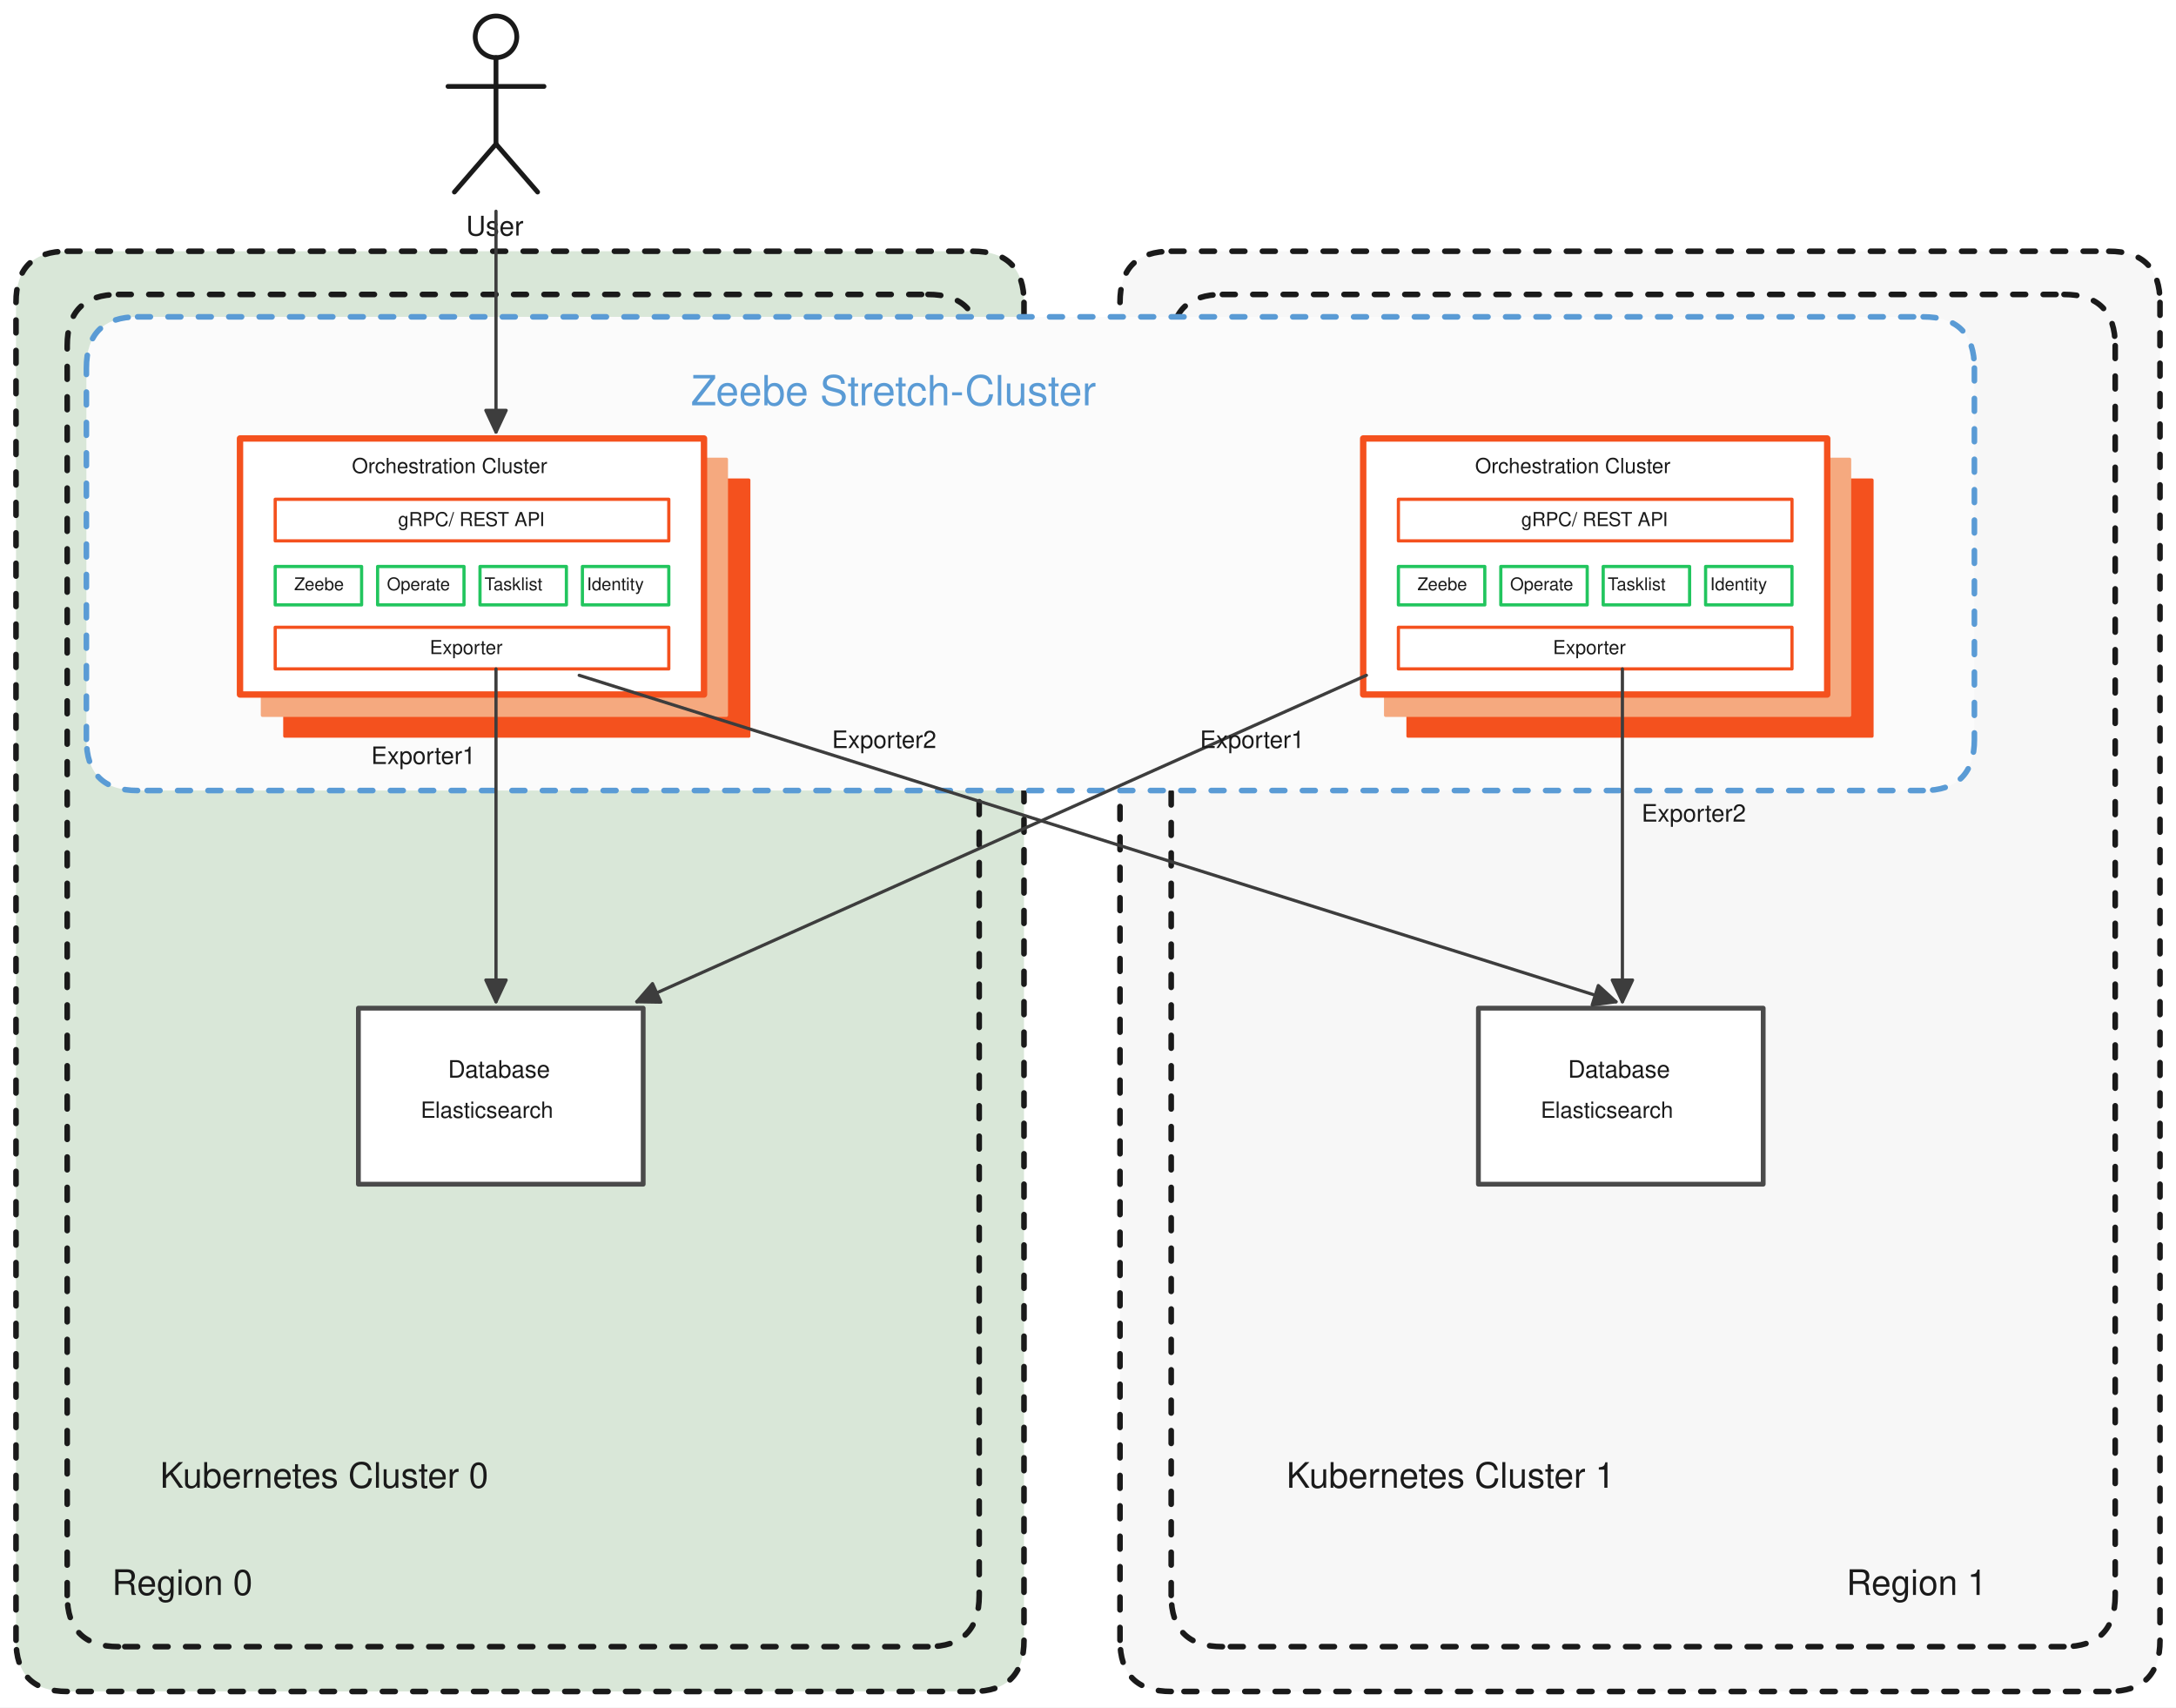
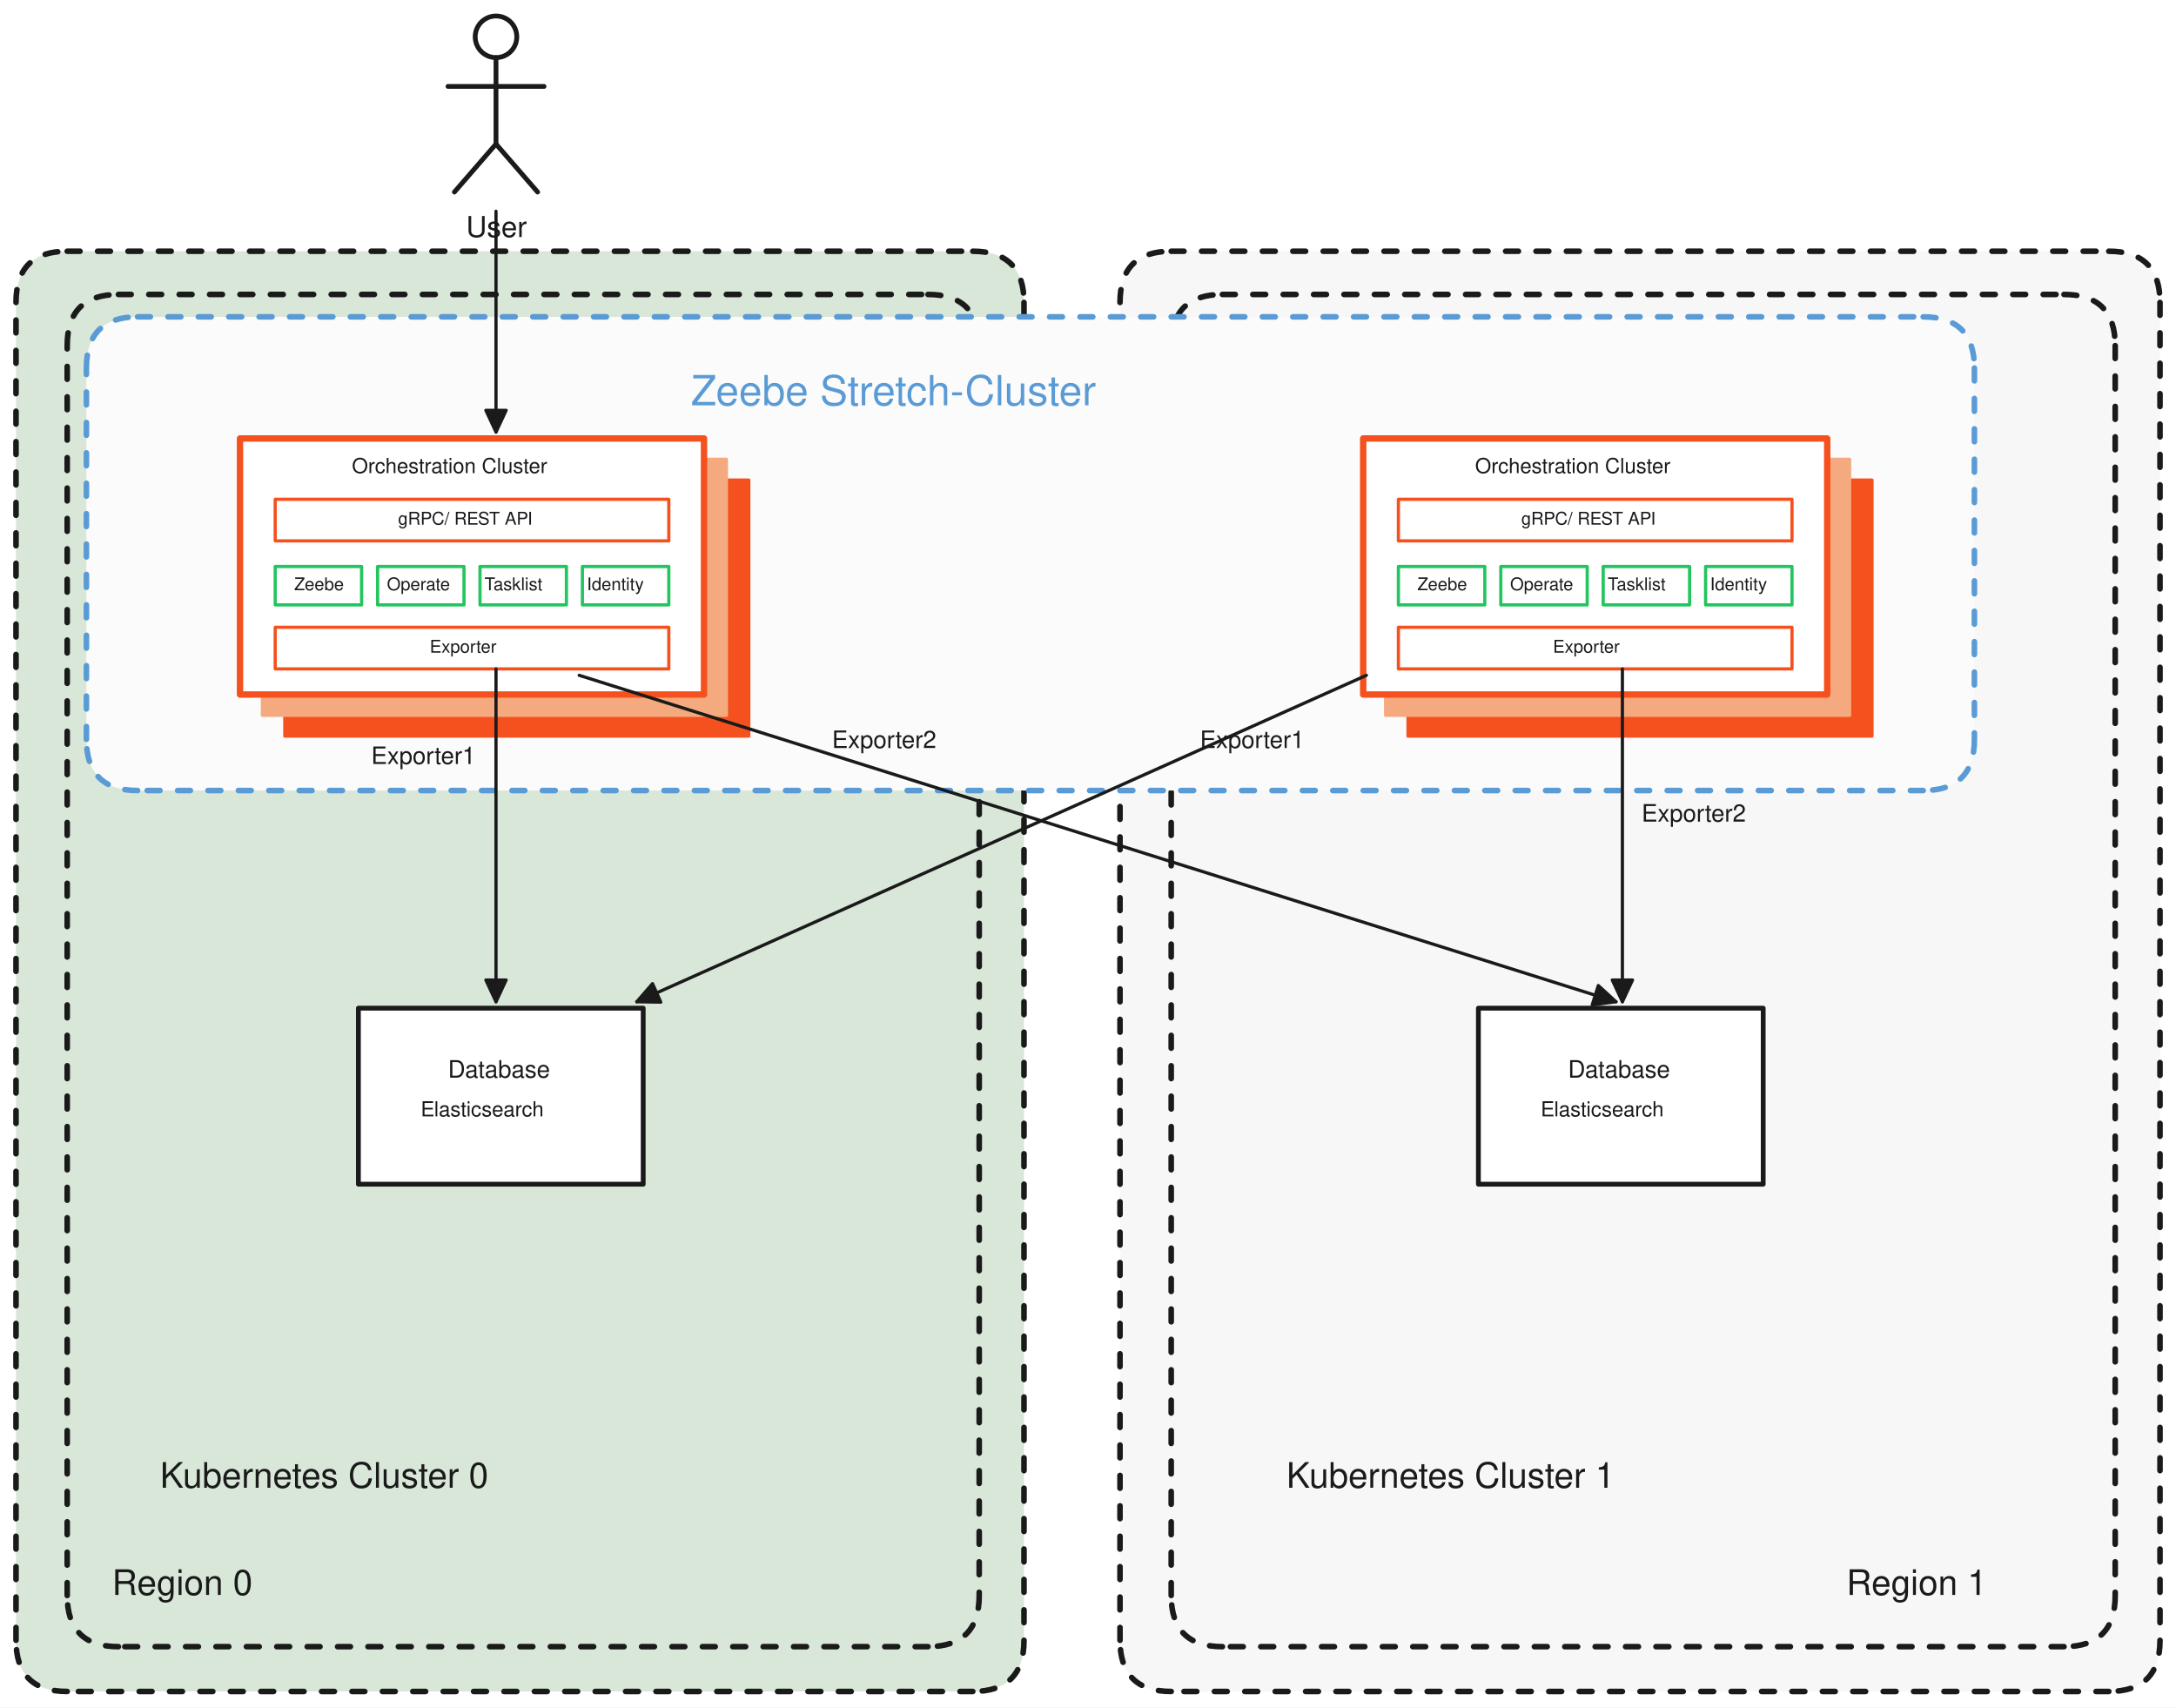
<svg xmlns="http://www.w3.org/2000/svg" version="1.1" viewBox="0 0 1360 1067" width="2720" height="2134">
  <defs>
    <style class="style-fonts">
      </style>
  </defs>
  <rect x="0" y="0" width="1360" height="1067" fill="#ffffff" />
  <g stroke-linecap="round" transform="translate(297 10) rotate(0 13 13)">
    <path d="M26 13 C26 13.75, 25.93 14.52, 25.8 15.26 C25.67 16, 25.47 16.74, 25.22 17.45 C24.96 18.15, 24.63 18.85, 24.26 19.5 C23.88 20.15, 23.44 20.78, 22.96 21.36 C22.47 21.93, 21.93 22.47, 21.36 22.96 C20.78 23.44, 20.15 23.88, 19.5 24.26 C18.85 24.63, 18.15 24.96, 17.45 25.22 C16.74 25.47, 16 25.67, 15.26 25.8 C14.52 25.93, 13.75 26, 13 26 C12.25 26, 11.48 25.93, 10.74 25.8 C10 25.67, 9.26 25.47, 8.55 25.22 C7.85 24.96, 7.15 24.63, 6.5 24.26 C5.85 23.88, 5.22 23.44, 4.64 22.96 C4.07 22.47, 3.53 21.93, 3.04 21.36 C2.56 20.78, 2.12 20.15, 1.74 19.5 C1.37 18.85, 1.04 18.15, 0.78 17.45 C0.53 16.74, 0.33 16, 0.2 15.26 C0.07 14.52, 0 13.75, 0 13 C0 12.25, 0.07 11.48, 0.2 10.74 C0.33 10, 0.53 9.26, 0.78 8.55 C1.04 7.85, 1.37 7.15, 1.74 6.5 C2.12 5.85, 2.56 5.22, 3.04 4.64 C3.53 4.07, 4.07 3.53, 4.64 3.04 C5.22 2.56, 5.85 2.12, 6.5 1.74 C7.15 1.37, 7.85 1.04, 8.55 0.78 C9.26 0.53, 10 0.33, 10.74 0.2 C11.48 0.07, 12.25 0, 13 0 C13.75 0, 14.52 0.07, 15.26 0.2 C16 0.33, 16.74 0.53, 17.45 0.78 C18.15 1.04, 18.85 1.37, 19.5 1.74 C20.15 2.12, 20.78 2.56, 21.36 3.04 C21.93 3.53, 22.47 4.07, 22.96 4.64 C23.44 5.22, 23.88 5.85, 24.26 6.5 C24.63 7.15, 24.96 7.85, 25.22 8.55 C25.47 9.26, 25.67 10, 25.8 10.74 C25.93 11.48, 25.97 12.62, 26 13 C26.03 13.38, 26.03 12.62, 26 13" stroke="#1a1a1a" stroke-width="3" fill="none" />
  </g>
  <g stroke-linecap="round">
    <g transform="translate(310 36) rotate(0 0 27)">
      <path d="M0 0 C0 11.04, 0 22.09, 0 54 M0 0 C0 16.08, 0 32.16, 0 54" stroke="#1a1a1a" stroke-width="3" fill="none" />
    </g>
  </g>
  <mask />
  <g stroke-linecap="round">
    <g transform="translate(280 54) rotate(0 30 0)">
      <path d="M0 0 C12.27 0, 24.55 0, 60 0 M0 0 C12.1 0, 24.21 0, 60 0" stroke="#1a1a1a" stroke-width="3" fill="none" />
    </g>
  </g>
  <mask />
  <g stroke-linecap="round">
    <g transform="translate(310 90) rotate(0 -13 15)">
      <path d="M0 0 C-5.32 6.14, -10.64 12.28, -26 30 M0 0 C-7.95 9.17, -15.9 18.34, -26 30" stroke="#1a1a1a" stroke-width="3" fill="none" />
    </g>
  </g>
  <mask />
  <g stroke-linecap="round">
    <g transform="translate(310 90) rotate(0 13 15)">
      <path d="M0 0 C5.32 6.14, 10.64 12.28, 26 30 M0 0 C5.45 6.29, 10.9 12.58, 26 30" stroke="#1a1a1a" stroke-width="3" fill="none" />
    </g>
  </g>
  <mask />
  <g transform="translate(291.3 132) rotate(0 18.7 10.625)">
-     <text x="0" y="15.215" font-family="Helvetica, Segoe UI Emoji" font-size="17px" fill="#1a1a1a" text-anchor="start" style="white-space: pre;" direction="ltr" dominant-baseline="alphabetic">User</text>
+     <text x="0" y="16.11" font-family="Helvetica, Segoe UI Emoji" font-size="18px" fill="#1a1a1a" text-anchor="start" style="white-space: pre;" direction="ltr" dominant-baseline="alphabetic">User</text>
  </g>
  <g stroke-linecap="round" transform="translate(10 157) rotate(0 315 450)">
    <path d="M32 0 C219.19 0, 406.38 0, 598 0 C619.33 0, 630 10.67, 630 32 C630 283.56, 630 535.12, 630 868 C630 889.33, 619.33 900, 598 900 C453.5 900, 308.99 900, 32 900 C10.67 900, 0 889.33, 0 868 C0 663.64, 0 459.28, 0 32 C0 10.67, 10.67 0, 32 0" stroke="none" stroke-width="0" fill="#d9e7d8" />
    <path d="M32 0 C147.85 0, 263.7 0, 598 0 M598 0 C619.33 0, 630 10.67, 630 32 M630 32 C630 239.89, 630 447.78, 630 868 M630 868 C630 889.33, 619.33 900, 598 900 M598 900 C463.63 900, 329.26 900, 32 900 M32 900 C10.67 900, 0 889.33, 0 868 M0 868 C0 643.64, 0 419.27, 0 32 M0 32 C0 10.67, 10.67 0, 32 0" stroke="#1a1a1a" stroke-width="3.5" fill="none" stroke-dasharray="8 11" />
  </g>
  <g stroke-linecap="round" transform="translate(42 184) rotate(0 285 422.5)">
    <path d="M32 0 C135.59 0, 239.17 0, 538 0 M538 0 C559.33 0, 570 10.67, 570 32 M570 32 C570 342.94, 570 653.89, 570 813 M570 813 C570 834.33, 559.33 845, 538 845 M538 845 C355.88 845, 173.76 845, 32 845 M32 845 C10.67 845, 0 834.33, 0 813 M0 813 C0 541.88, 0 270.76, 0 32 M0 32 C0 10.67, 10.67 0, 32 0" stroke="#1a1a1a" stroke-width="3.5" fill="none" stroke-dasharray="8 11" />
  </g>
  <g transform="translate(100 910) rotate(0 121 13.75)">
    <text x="0" y="19.69" font-family="Helvetica, Segoe UI Emoji" font-size="22px" fill="#1a1a1a" text-anchor="start" style="white-space: pre;" direction="ltr" dominant-baseline="alphabetic">Kubernetes Cluster 0</text>
  </g>
  <g transform="translate(70 977) rotate(0 48.4 13.75)">
    <text x="0" y="19.69" font-family="Helvetica, Segoe UI Emoji" font-size="22px" fill="#1a1a1a" text-anchor="start" style="white-space: pre;" direction="ltr" dominant-baseline="alphabetic">Region 0</text>
  </g>
  <g stroke-linecap="round" transform="translate(700 157) rotate(0 325 450)">
    <path d="M32 0 C248.56 0, 465.11 0, 618 0 C639.33 0, 650 10.67, 650 32 C650 221.32, 650 410.65, 650 868 C650 889.33, 639.33 900, 618 900 C450.42 900, 282.84 900, 32 900 C10.67 900, 0 889.33, 0 868 C0 675.8, 0 483.6, 0 32 C0 10.67, 10.67 0, 32 0" stroke="none" stroke-width="0" fill="#f7f7f7" />
    <path d="M32 0 C152.02 0, 272.04 0, 618 0 M618 0 C639.33 0, 650 10.67, 650 32 M650 32 C650 238.09, 650 444.19, 650 868 M650 868 C650 889.33, 639.33 900, 618 900 M618 900 C426.1 900, 234.21 900, 32 900 M32 900 C10.67 900, 0 889.33, 0 868 M0 868 C0 547.43, 0 226.86, 0 32 M0 32 C0 10.67, 10.67 0, 32 0" stroke="#1a1a1a" stroke-width="3.5" fill="none" stroke-dasharray="8 11" />
  </g>
  <g stroke-linecap="round" transform="translate(732 184) rotate(0 295 422.5)">
    <path d="M32 0 C139.75 0, 247.49 0, 558 0 M558 0 C579.33 0, 590 10.67, 590 32 M590 32 C590 341.27, 590 650.53, 590 813 M590 813 C590 834.33, 579.33 845, 558 845 M558 845 C426.51 845, 295.02 845, 32 845 M32 845 C10.67 845, 0 834.33, 0 813 M0 813 C0 608.2, 0 403.4, 0 32 M0 32 C0 10.67, 10.67 0, 32 0" stroke="#1a1a1a" stroke-width="3.5" fill="none" stroke-dasharray="8 11" />
  </g>
  <g transform="translate(804 910) rotate(0 121 13.75)">
    <text x="0" y="19.69" font-family="Helvetica, Segoe UI Emoji" font-size="22px" fill="#1a1a1a" text-anchor="start" style="white-space: pre;" direction="ltr" dominant-baseline="alphabetic">Kubernetes Cluster 1</text>
  </g>
  <g transform="translate(1154 977) rotate(0 48.4 13.75)">
    <text x="0" y="19.69" font-family="Helvetica, Segoe UI Emoji" font-size="22px" fill="#1a1a1a" text-anchor="start" style="white-space: pre;" direction="ltr" dominant-baseline="alphabetic">Region 1</text>
  </g>
  <g stroke-linecap="round" transform="translate(54 198) rotate(0 590 148)">
    <path d="M32 0 C264.55 0, 497.1 0, 1148 0 C1169.33 0, 1180 10.67, 1180 32 C1180 113.67, 1180 195.34, 1180 264 C1180 285.33, 1169.33 296, 1148 296 C794.64 296, 441.28 296, 32 296 C10.67 296, 0 285.33, 0 264 C0 214.04, 0 164.07, 0 32 C0 10.67, 10.67 0, 32 0" stroke="none" stroke-width="0" fill="#fbfbfb" />
    <path d="M32 0 C260.71 0, 489.42 0, 1148 0 M1148 0 C1169.33 0, 1180 10.67, 1180 32 M1180 32 C1180 88.7, 1180 145.39, 1180 264 M1180 264 C1180 285.33, 1169.33 296, 1148 296 M1148 296 C905.23 296, 662.47 296, 32 296 M32 296 C10.67 296, 0 285.33, 0 264 M0 264 C0 194.74, 0 125.48, 0 32 M0 32 C0 10.67, 10.67 0, 32 0" stroke="#5a9bd5" stroke-width="3.5" fill="none" stroke-dasharray="8 11" />
  </g>
  <g transform="translate(431.85 230) rotate(0 150.15 16.25)">
    <text x="0" y="23.271" font-family="Helvetica, Segoe UI Emoji" font-size="26px" fill="#5a9bd5" text-anchor="start" style="white-space: pre;" direction="ltr" dominant-baseline="alphabetic">Zeebe Stretch-Cluster</text>
  </g>
  <g stroke-linecap="round" transform="translate(178 300) rotate(0 145 80)">
    <path d="M0 0 L290 0 L290 160 L0 160" stroke="none" stroke-width="0" fill="#f4511e" />
    <path d="M0 0 C59.45 0, 118.9 0, 290 0 M0 0 C74.57 0, 149.13 0, 290 0 M290 0 C290 42.94, 290 85.88, 290 160 M290 0 C290 50.1, 290 100.2, 290 160 M290 160 C231.32 160, 172.64 160, 0 160 M290 160 C205.59 160, 121.18 160, 0 160 M0 160 C0 120.85, 0 81.69, 0 0 M0 160 C0 113.31, 0 66.62, 0 0" stroke="#f4511e" stroke-width="2" fill="none" />
  </g>
  <g stroke-linecap="round" transform="translate(164 287) rotate(0 145 80)">
    <path d="M0 0 L290 0 L290 160 L0 160" stroke="none" stroke-width="0" fill="#f5a97f" />
    <path d="M0 0 C59.46 0, 118.92 0, 290 0 M0 0 C104.71 0, 209.43 0, 290 0 M290 0 C290 50.29, 290 100.58, 290 160 M290 0 C290 54.42, 290 108.83, 290 160 M290 160 C193.45 160, 96.89 160, 0 160 M290 160 C180.54 160, 71.09 160, 0 160 M0 160 C0 123.28, 0 86.55, 0 0 M0 160 C0 103.61, 0 47.21, 0 0" stroke="#f5a97f" stroke-width="2" fill="none" />
  </g>
  <g stroke-linecap="round" transform="translate(150 274) rotate(0 145 80)">
    <path d="M0 0 L290 0 L290 160 L0 160" stroke="none" stroke-width="0" fill="#ffffff" />
    <path d="M0 0 C59.47 0, 118.94 0, 290 0 M0 0 C76.86 0, 153.72 0, 290 0 M290 0 C290 57.64, 290 115.28, 290 160 M290 0 C290 58.73, 290 117.46, 290 160 M290 160 C213.58 160, 137.15 160, 0 160 M290 160 C213.5 160, 137 160, 0 160 M0 160 C0 125.71, 0 91.41, 0 0 M0 160 C0 125.9, 0 91.8, 0 0" stroke="#f4511e" stroke-width="4" fill="none" />
  </g>
  <g transform="translate(219.925 284) rotate(0 75.075 8.125)">
    <text x="0" y="11.635" font-family="Helvetica, Segoe UI Emoji" font-size="13px" fill="#1a1a1a" text-anchor="start" style="white-space: pre;" direction="ltr" dominant-baseline="alphabetic">Orchestration Cluster</text>
  </g>
  <g stroke-linecap="round" transform="translate(172 312) rotate(0 123 13)">
    <path d="M0 0 L246 0 L246 26 L0 26" stroke="none" stroke-width="0" fill="#ffffff" />
    <path d="M0 0 C50.46 0, 100.92 0, 246 0 M0 0 C67.15 0, 134.29 0, 246 0 M246 0 C246 6.56, 246 13.11, 246 26 M246 0 C246 5.75, 246 11.49, 246 26 M246 26 C166.12 26, 86.24 26, 0 26 M246 26 C187.81 26, 129.63 26, 0 26 M0 26 C0 16.02, 0 6.03, 0 0 M0 26 C0 17.31, 0 8.61, 0 0" stroke="#f4511e" stroke-width="2" fill="none" />
  </g>
  <g transform="translate(248.8 318) rotate(0 46.2 7.5)">
-     <text x="0" y="10.74" font-family="Helvetica, Segoe UI Emoji" font-size="12px" fill="#1a1a1a" text-anchor="start" style="white-space: pre;" direction="ltr" dominant-baseline="alphabetic">gRPC/ REST API</text>
+     <text x="0" y="9.845" font-family="Helvetica, Segoe UI Emoji" font-size="11px" fill="#1a1a1a" text-anchor="start" style="white-space: pre;" direction="ltr" dominant-baseline="alphabetic">gRPC/ REST API</text>
  </g>
  <g stroke-linecap="round" transform="translate(172 354) rotate(0 27 12)">
    <path d="M0 0 L54 0 L54 24 L0 24" stroke="none" stroke-width="0" fill="#ffffff" />
    <path d="M0 0 C11.08 0, 22.16 0, 54 0 M0 0 C15.17 0, 30.33 0, 54 0 M54 0 C54 8.26, 54 16.51, 54 24 M54 0 C54 6.6, 54 13.2, 54 24 M54 24 C33.16 24, 12.32 24, 0 24 M54 24 C42.7 24, 31.4 24, 0 24 M0 24 C0 15.51, 0 7.03, 0 0 M0 24 C0 17.86, 0 11.73, 0 0" stroke="#22c55e" stroke-width="2" fill="none" />
  </g>
  <g transform="translate(183.875 359) rotate(0 15.125 6.875)">
    <text x="0" y="9.845" font-family="Helvetica, Segoe UI Emoji" font-size="11px" fill="#1a1a1a" text-anchor="start" style="white-space: pre;" direction="ltr" dominant-baseline="alphabetic">Zeebe</text>
  </g>
  <g stroke-linecap="round" transform="translate(236 354) rotate(0 27 12)">
    <path d="M0 0 L54 0 L54 24 L0 24" stroke="none" stroke-width="0" fill="#ffffff" />
    <path d="M0 0 C11.08 0, 22.17 0, 54 0 M0 0 C15.59 0, 31.19 0, 54 0 M54 0 C54 5.66, 54 11.32, 54 24 M54 0 C54 7.89, 54 15.79, 54 24 M54 24 C40.66 24, 27.32 24, 0 24 M54 24 C33.37 24, 12.75 24, 0 24 M0 24 C0 16.24, 0 8.49, 0 0 M0 24 C0 14.95, 0 5.9, 0 0" stroke="#22c55e" stroke-width="2" fill="none" />
  </g>
  <g transform="translate(241.825 359) rotate(0 21.175 6.875)">
    <text x="0" y="9.845" font-family="Helvetica, Segoe UI Emoji" font-size="11px" fill="#1a1a1a" text-anchor="start" style="white-space: pre;" direction="ltr" dominant-baseline="alphabetic">Operate</text>
  </g>
  <g stroke-linecap="round" transform="translate(300 354) rotate(0 27 12)">
    <path d="M0 0 L54 0 L54 24 L0 24" stroke="none" stroke-width="0" fill="#ffffff" />
    <path d="M0 0 C11.09 0, 22.17 0, 54 0 M0 0 C16.02 0, 32.04 0, 54 0 M54 0 C54 7.87, 54 15.73, 54 24 M54 0 C54 9.19, 54 18.38, 54 24 M54 24 C37.35 24, 20.71 24, 0 24 M54 24 C34.85 24, 15.69 24, 0 24 M0 24 C0 16.97, 0 9.94, 0 0 M0 24 C0 16.84, 0 9.68, 0 0" stroke="#22c55e" stroke-width="2" fill="none" />
  </g>
  <g transform="translate(302.8 359) rotate(0 24.2 6.875)">
    <text x="0" y="9.845" font-family="Helvetica, Segoe UI Emoji" font-size="11px" fill="#1a1a1a" text-anchor="start" style="white-space: pre;" direction="ltr" dominant-baseline="alphabetic">Tasklist</text>
  </g>
  <g stroke-linecap="round" transform="translate(364 354) rotate(0 27 12)">
    <path d="M0 0 L54 0 L54 24 L0 24" stroke="none" stroke-width="0" fill="#ffffff" />
    <path d="M0 0 C11.09 0, 22.18 0, 54 0 M0 0 C16.45 0, 32.9 0, 54 0 M54 0 C54 5.27, 54 10.54, 54 24 M54 0 C54 5.68, 54 11.37, 54 24 M54 24 C34.05 24, 14.1 24, 0 24 M54 24 C36.32 24, 18.64 24, 0 24 M0 24 C0 17.7, 0 11.4, 0 0 M0 24 C0 18.73, 0 13.46, 0 0" stroke="#22c55e" stroke-width="2" fill="none" />
  </g>
  <g transform="translate(366.8 359) rotate(0 24.2 6.875)">
    <text x="0" y="9.845" font-family="Helvetica, Segoe UI Emoji" font-size="11px" fill="#1a1a1a" text-anchor="start" style="white-space: pre;" direction="ltr" dominant-baseline="alphabetic">Identity</text>
  </g>
  <g stroke-linecap="round" transform="translate(172 392) rotate(0 123 13)">
    <path d="M0 0 L246 0 L246 26 L0 26" stroke="none" stroke-width="0" fill="#ffffff" />
    <path d="M0 0 C50.54 0, 101.08 0, 246 0 M0 0 C76.88 0, 153.76 0, 246 0 M246 0 C246 8.1, 246 16.2, 246 26 M246 0 C246 7.56, 246 15.12, 246 26 M246 26 C189.27 26, 132.54 26, 0 26 M246 26 C172.16 26, 98.31 26, 0 26 M0 26 C0 19.97, 0 13.93, 0 0 M0 26 C0 17.14, 0 8.27, 0 0" stroke="#f4511e" stroke-width="2" fill="none" />
  </g>
  <g transform="translate(268.6 398) rotate(0 26.4 7.5)">
-     <text x="0" y="10.74" font-family="Helvetica, Segoe UI Emoji" font-size="12px" fill="#1a1a1a" text-anchor="start" style="white-space: pre;" direction="ltr" dominant-baseline="alphabetic">Exporter</text>
+     <text x="0" y="9.845" font-family="Helvetica, Segoe UI Emoji" font-size="11px" fill="#1a1a1a" text-anchor="start" style="white-space: pre;" direction="ltr" dominant-baseline="alphabetic">Exporter</text>
  </g>
  <g stroke-linecap="round" transform="translate(224 630) rotate(0 89 55)">
    <path d="M0 0 L178 0 L178 110 L0 110" stroke="none" stroke-width="0" fill="#ffffff" />
-     <path d="M0 0 C36.58 0, 73.16 0, 178 0 M0 0 C57.04 0, 114.07 0, 178 0 M178 0 C178 22.37, 178 44.73, 178 110 M178 0 C178 37.91, 178 75.83, 178 110 M178 110 C126.06 110, 74.12 110, 0 110 M178 110 C129.42 110, 80.85 110, 0 110 M0 110 C0 87.81, 0 65.62, 0 0 M0 110 C0 81.16, 0 52.31, 0 0" stroke="#4a4a4a" stroke-width="3" fill="none" />
+     <path d="M0 0 C36.58 0, 73.16 0, 178 0 M0 0 C57.04 0, 114.07 0, 178 0 M178 0 C178 22.37, 178 44.73, 178 110 M178 0 C178 37.91, 178 75.83, 178 110 M178 110 C126.06 110, 74.12 110, 0 110 M178 110 C129.42 110, 80.85 110, 0 110 M0 110 C0 87.81, 0 65.62, 0 0 M0 110 C0 81.16, 0 52.31, 0 0" stroke="#1a1a1a" stroke-width="3" fill="none" />
  </g>
  <g transform="translate(280 660) rotate(0 33 9.375)">
    <text x="0" y="13.425" font-family="Helvetica, Segoe UI Emoji" font-size="15px" fill="#1a1a1a" text-anchor="start" style="white-space: pre;" direction="ltr" dominant-baseline="alphabetic">Database</text>
  </g>
  <g transform="translate(262.95 686) rotate(0 50.05 8.75)">
-     <text x="0" y="12.53" font-family="Helvetica, Segoe UI Emoji" font-size="14px" fill="#1a1a1a" text-anchor="start" style="white-space: pre;" direction="ltr" dominant-baseline="alphabetic">Elasticsearch</text>
+     <text x="0" y="11.635" font-family="Helvetica, Segoe UI Emoji" font-size="13px" fill="#1a1a1a" text-anchor="start" style="white-space: pre;" direction="ltr" dominant-baseline="alphabetic">Elasticsearch</text>
  </g>
  <g stroke-linecap="round" transform="translate(880 300) rotate(0 145 80)">
    <path d="M0 0 L290 0 L290 160 L0 160" stroke="none" stroke-width="0" fill="#f4511e" />
    <path d="M0 0 C59.62 0, 119.25 0, 290 0 M0 0 C67.37 0, 134.73 0, 290 0 M290 0 C290 54.58, 290 109.16, 290 160 M290 0 C290 36.09, 290 72.18, 290 160 M290 160 C207.77 160, 125.53 160, 0 160 M290 160 C193.72 160, 97.44 160, 0 160 M0 160 C0 103.01, 0 46.03, 0 0 M0 160 C0 120.93, 0 81.87, 0 0" stroke="#f4511e" stroke-width="2" fill="none" />
  </g>
  <g stroke-linecap="round" transform="translate(866 287) rotate(0 145 80)">
    <path d="M0 0 L290 0 L290 160 L0 160" stroke="none" stroke-width="0" fill="#f5a97f" />
    <path d="M0 0 C59.63 0, 119.26 0, 290 0 M0 0 C97.51 0, 195.03 0, 290 0 M290 0 C290 61.93, 290 123.86, 290 160 M290 0 C290 40.41, 290 80.82, 290 160 M290 160 C227.89 160, 165.79 160, 0 160 M290 160 C226.67 160, 163.35 160, 0 160 M0 160 C0 105.44, 0 50.89, 0 0 M0 160 C0 111.23, 0 62.46, 0 0" stroke="#f5a97f" stroke-width="2" fill="none" />
  </g>
  <g stroke-linecap="round" transform="translate(852 274) rotate(0 145 80)">
    <path d="M0 0 L290 0 L290 160 L0 160" stroke="none" stroke-width="0" fill="#ffffff" />
    <path d="M0 0 C59.64 0, 119.28 0, 290 0 M0 0 C69.66 0, 139.32 0, 290 0 M290 0 C290 37.28, 290 74.56, 290 160 M290 0 C290 44.72, 290 89.45, 290 160 M290 160 C190.02 160, 90.05 160, 0 160 M290 160 C201.63 160, 113.26 160, 0 160 M0 160 C0 107.87, 0 55.75, 0 0 M0 160 C0 101.53, 0 43.05, 0 0" stroke="#f4511e" stroke-width="4" fill="none" />
  </g>
  <g transform="translate(921.925 284) rotate(0 75.075 8.125)">
    <text x="0" y="11.635" font-family="Helvetica, Segoe UI Emoji" font-size="13px" fill="#1a1a1a" text-anchor="start" style="white-space: pre;" direction="ltr" dominant-baseline="alphabetic">Orchestration Cluster</text>
  </g>
  <g stroke-linecap="round" transform="translate(874 312) rotate(0 123 13)">
    <path d="M0 0 L246 0 L246 26 L0 26" stroke="none" stroke-width="0" fill="#ffffff" />
    <path d="M0 0 C50.61 0, 101.22 0, 246 0 M0 0 C61.04 0, 122.08 0, 246 0 M246 0 C246 8.45, 246 16.89, 246 26 M246 0 C246 8.67, 246 17.34, 246 26 M246 26 C195.34 26, 144.68 26, 0 26 M246 26 C177.75 26, 109.49 26, 0 26 M0 26 C0 18.32, 0 10.64, 0 0 M0 26 C0 18.54, 0 11.09, 0 0" stroke="#f4511e" stroke-width="2" fill="none" />
  </g>
  <g transform="translate(950.8 318) rotate(0 46.2 7.5)">
-     <text x="0" y="10.74" font-family="Helvetica, Segoe UI Emoji" font-size="12px" fill="#1a1a1a" text-anchor="start" style="white-space: pre;" direction="ltr" dominant-baseline="alphabetic">gRPC/ REST API</text>
+     <text x="0" y="9.845" font-family="Helvetica, Segoe UI Emoji" font-size="11px" fill="#1a1a1a" text-anchor="start" style="white-space: pre;" direction="ltr" dominant-baseline="alphabetic">gRPC/ REST API</text>
  </g>
  <g stroke-linecap="round" transform="translate(874 354) rotate(0 27 12)">
    <path d="M0 0 L54 0 L54 24 L0 24" stroke="none" stroke-width="0" fill="#ffffff" />
    <path d="M0 0 C11.11 0, 22.22 0, 54 0 M0 0 C13.83 0, 27.65 0, 54 0 M54 0 C54 5.2, 54 10.4, 54 24 M54 0 C54 9.3, 54 18.6, 54 24 M54 24 C39.58 24, 25.15 24, 0 24 M54 24 C40.49 24, 26.98 24, 0 24 M0 24 C0 17.64, 0 11.28, 0 0 M0 24 C0 19.01, 0 14.01, 0 0" stroke="#22c55e" stroke-width="2" fill="none" />
  </g>
  <g transform="translate(885.875 359) rotate(0 15.125 6.875)">
    <text x="0" y="9.845" font-family="Helvetica, Segoe UI Emoji" font-size="11px" fill="#1a1a1a" text-anchor="start" style="white-space: pre;" direction="ltr" dominant-baseline="alphabetic">Zeebe</text>
  </g>
  <g stroke-linecap="round" transform="translate(938 354) rotate(0 27 12)">
    <path d="M0 0 L54 0 L54 24 L0 24" stroke="none" stroke-width="0" fill="#ffffff" />
    <path d="M0 0 C11.12 0, 22.23 0, 54 0 M0 0 C14.25 0, 28.51 0, 54 0 M54 0 C54 7.41, 54 14.81, 54 24 M54 0 C54 5.79, 54 11.58, 54 24 M54 24 C36.27 24, 18.54 24, 0 24 M54 24 C41.96 24, 29.92 24, 0 24 M0 24 C0 18.37, 0 12.74, 0 0 M0 24 C0 16.1, 0 8.19, 0 0" stroke="#22c55e" stroke-width="2" fill="none" />
  </g>
  <g transform="translate(943.825 359) rotate(0 21.175 6.875)">
    <text x="0" y="9.845" font-family="Helvetica, Segoe UI Emoji" font-size="11px" fill="#1a1a1a" text-anchor="start" style="white-space: pre;" direction="ltr" dominant-baseline="alphabetic">Operate</text>
  </g>
  <g stroke-linecap="round" transform="translate(1002 354) rotate(0 27 12)">
    <path d="M0 0 L54 0 L54 24 L0 24" stroke="none" stroke-width="0" fill="#ffffff" />
    <path d="M0 0 C11.12 0, 22.24 0, 54 0 M0 0 C14.68 0, 29.36 0, 54 0 M54 0 C54 4.81, 54 9.62, 54 24 M54 0 C54 7.09, 54 14.17, 54 24 M54 24 C32.97 24, 11.94 24, 0 24 M54 24 C32.64 24, 11.27 24, 0 24 M0 24 C0 19.1, 0 14.19, 0 0 M0 24 C0 17.98, 0 11.97, 0 0" stroke="#22c55e" stroke-width="2" fill="none" />
  </g>
  <g transform="translate(1004.8 359) rotate(0 24.2 6.875)">
    <text x="0" y="9.845" font-family="Helvetica, Segoe UI Emoji" font-size="11px" fill="#1a1a1a" text-anchor="start" style="white-space: pre;" direction="ltr" dominant-baseline="alphabetic">Tasklist</text>
  </g>
  <g stroke-linecap="round" transform="translate(1066 354) rotate(0 27 12)">
    <path d="M0 0 L54 0 L54 24 L0 24" stroke="none" stroke-width="0" fill="#ffffff" />
    <path d="M0 0 C11.12 0, 22.25 0, 54 0 M0 0 C15.11 0, 30.22 0, 54 0 M54 0 C54 7.02, 54 14.03, 54 24 M54 0 C54 8.38, 54 16.76, 54 24 M54 24 C40.46 24, 26.93 24, 0 24 M54 24 C34.11 24, 14.22 24, 0 24 M0 24 C0 15.03, 0 6.05, 0 0 M0 24 C0 15.07, 0 6.15, 0 0" stroke="#22c55e" stroke-width="2" fill="none" />
  </g>
  <g transform="translate(1068.8 359) rotate(0 24.2 6.875)">
    <text x="0" y="9.845" font-family="Helvetica, Segoe UI Emoji" font-size="11px" fill="#1a1a1a" text-anchor="start" style="white-space: pre;" direction="ltr" dominant-baseline="alphabetic">Identity</text>
  </g>
  <g stroke-linecap="round" transform="translate(874 392) rotate(0 123 13)">
    <path d="M0 0 L246 0 L246 26 L0 26" stroke="none" stroke-width="0" fill="#ffffff" />
    <path d="M0 0 C50.69 0, 101.37 0, 246 0 M0 0 C70.77 0, 141.55 0, 246 0 M246 0 C246 9.99, 246 19.98, 246 26 M246 0 C246 5.28, 246 10.56, 246 26 M246 26 C169.29 26, 92.58 26, 0 26 M246 26 C162.09 26, 78.18 26, 0 26 M0 26 C0 17.07, 0 8.13, 0 0 M0 26 C0 18.38, 0 10.75, 0 0" stroke="#f4511e" stroke-width="2" fill="none" />
  </g>
  <g transform="translate(970.6 398) rotate(0 26.4 7.5)">
-     <text x="0" y="10.74" font-family="Helvetica, Segoe UI Emoji" font-size="12px" fill="#1a1a1a" text-anchor="start" style="white-space: pre;" direction="ltr" dominant-baseline="alphabetic">Exporter</text>
+     <text x="0" y="9.845" font-family="Helvetica, Segoe UI Emoji" font-size="11px" fill="#1a1a1a" text-anchor="start" style="white-space: pre;" direction="ltr" dominant-baseline="alphabetic">Exporter</text>
  </g>
  <g stroke-linecap="round" transform="translate(924 630) rotate(0 89 55)">
    <path d="M0 0 L178 0 L178 110 L0 110" stroke="none" stroke-width="0" fill="#ffffff" />
-     <path d="M0 0 C36.69 0, 73.37 0, 178 0 M0 0 C52.62 0, 105.24 0, 178 0 M178 0 C178 30.37, 178 60.74, 178 110 M178 0 C178 28.28, 178 56.57, 178 110 M178 110 C111.6 110, 45.21 110, 0 110 M178 110 C122.14 110, 66.27 110, 0 110 M0 110 C0 75.55, 0 41.1, 0 0 M0 110 C0 86.4, 0 62.8, 0 0" stroke="#4a4a4a" stroke-width="3" fill="none" />
+     <path d="M0 0 C36.69 0, 73.37 0, 178 0 M0 0 C52.62 0, 105.24 0, 178 0 M178 0 C178 30.37, 178 60.74, 178 110 M178 0 C178 28.28, 178 56.57, 178 110 M178 110 C111.6 110, 45.21 110, 0 110 M178 110 C122.14 110, 66.27 110, 0 110 M0 110 C0 75.55, 0 41.1, 0 0 M0 110 C0 86.4, 0 62.8, 0 0" stroke="#1a1a1a" stroke-width="3" fill="none" />
  </g>
  <g transform="translate(980 660) rotate(0 33 9.375)">
    <text x="0" y="13.425" font-family="Helvetica, Segoe UI Emoji" font-size="15px" fill="#1a1a1a" text-anchor="start" style="white-space: pre;" direction="ltr" dominant-baseline="alphabetic">Database</text>
  </g>
  <g transform="translate(962.95 686) rotate(0 50.05 8.75)">
-     <text x="0" y="12.53" font-family="Helvetica, Segoe UI Emoji" font-size="14px" fill="#1a1a1a" text-anchor="start" style="white-space: pre;" direction="ltr" dominant-baseline="alphabetic">Elasticsearch</text>
+     <text x="0" y="11.635" font-family="Helvetica, Segoe UI Emoji" font-size="13px" fill="#1a1a1a" text-anchor="start" style="white-space: pre;" direction="ltr" dominant-baseline="alphabetic">Elasticsearch</text>
  </g>
  <g stroke-linecap="round">
    <g transform="translate(310 132) rotate(0 0 69)">
-       <path d="M0 0 C0 28.45, 0 56.91, 0 138 M0 0 C0 28.63, 0 57.26, 0 138" stroke="#3d3d3d" stroke-width="2" fill="none" />
+       <path d="M0 0 C0 28.45, 0 56.91, 0 138 M0 0 C0 28.63, 0 57.26, 0 138" stroke="#1a1a1a" stroke-width="2" fill="none" />
    </g>
    <g transform="translate(310 132) rotate(0 0 69)">
-       <path d="M0 138 L-6.34 124.41 L6.34 124.41 L0 138" stroke="none" stroke-width="0" fill="#3d3d3d" fill-rule="evenodd" />
-       <path d="M0 138 C-1.31 135.2, -2.61 132.39, -6.34 124.41 M0 138 C-1.32 135.18, -2.63 132.36, -6.34 124.41 M-6.34 124.41 C-3.63 124.41, -0.92 124.41, 6.34 124.41 M-6.34 124.41 C-2.05 124.41, 2.23 124.41, 6.34 124.41 M6.34 124.41 C4.03 129.36, 1.71 134.32, 0 138 M6.34 124.41 C3.98 129.48, 1.61 134.55, 0 138 M0 138 C0 138, 0 138, 0 138 M0 138 C0 138, 0 138, 0 138" stroke="#3d3d3d" stroke-width="2" fill="none" />
+       <path d="M0 138 L-6.34 124.41 L6.34 124.41 L0 138" stroke="none" stroke-width="0" fill="#1a1a1a" fill-rule="evenodd" />
+       <path d="M0 138 C-1.31 135.2, -2.61 132.39, -6.34 124.41 M0 138 C-1.32 135.18, -2.63 132.36, -6.34 124.41 M-6.34 124.41 C-3.63 124.41, -0.92 124.41, 6.34 124.41 M-6.34 124.41 C-2.05 124.41, 2.23 124.41, 6.34 124.41 M6.34 124.41 C4.03 129.36, 1.71 134.32, 0 138 M6.34 124.41 C3.98 129.48, 1.61 134.55, 0 138 M0 138 C0 138, 0 138, 0 138 M0 138 C0 138, 0 138, 0 138" stroke="#1a1a1a" stroke-width="2" fill="none" />
    </g>
  </g>
  <mask />
  <g stroke-linecap="round">
    <g transform="translate(310 418) rotate(0 0 104)">
-       <path d="M0 0 C0 42.9, 0 85.79, 0 208 M0 0 C0 64.78, 0 129.56, 0 208" stroke="#3d3d3d" stroke-width="2" fill="none" />
+       <path d="M0 0 C0 42.9, 0 85.79, 0 208 M0 0 C0 64.78, 0 129.56, 0 208" stroke="#1a1a1a" stroke-width="2" fill="none" />
    </g>
    <g transform="translate(310 418) rotate(0 0 104)">
-       <path d="M0 208 L-6.34 194.41 L6.34 194.41 L0 208" stroke="none" stroke-width="0" fill="#3d3d3d" fill-rule="evenodd" />
-       <path d="M0 208 C-1.31 205.2, -2.61 202.39, -6.34 194.41 M0 208 C-1.97 203.77, -3.95 199.53, -6.34 194.41 M-6.34 194.41 C-3.05 194.41, 0.25 194.41, 6.34 194.41 M-6.34 194.41 C-1.71 194.41, 2.92 194.41, 6.34 194.41 M6.34 194.41 C4.47 198.42, 2.59 202.44, 0 208 M6.34 194.41 C4.7 197.93, 3.05 201.46, 0 208 M0 208 C0 208, 0 208, 0 208 M0 208 C0 208, 0 208, 0 208" stroke="#3d3d3d" stroke-width="2" fill="none" />
+       <path d="M0 208 L-6.34 194.41 L6.34 194.41 L0 208" stroke="none" stroke-width="0" fill="#1a1a1a" fill-rule="evenodd" />
+       <path d="M0 208 C-1.31 205.2, -2.61 202.39, -6.34 194.41 M0 208 C-1.97 203.77, -3.95 199.53, -6.34 194.41 M-6.34 194.41 C-3.05 194.41, 0.25 194.41, 6.34 194.41 M-6.34 194.41 C-1.71 194.41, 2.92 194.41, 6.34 194.41 M6.34 194.41 C4.47 198.42, 2.59 202.44, 0 208 M6.34 194.41 C4.7 197.93, 3.05 201.46, 0 208 M0 208 C0 208, 0 208, 0 208 M0 208 C0 208, 0 208, 0 208" stroke="#1a1a1a" stroke-width="2" fill="none" />
    </g>
  </g>
  <mask />
  <g transform="translate(232 464) rotate(0 37.125 9.375)">
    <text x="0" y="13.425" font-family="Helvetica, Segoe UI Emoji" font-size="15px" fill="#1a1a1a" text-anchor="start" style="white-space: pre;" direction="ltr" dominant-baseline="alphabetic">Exporter1</text>
  </g>
  <g stroke-linecap="round">
    <g transform="translate(362 422) rotate(0 324 102)">
-       <path d="M0 0 C133.68 42.08, 267.35 84.17, 648 204 M0 0 C206.94 65.15, 413.88 130.29, 648 204" stroke="#3d3d3d" stroke-width="2" fill="none" />
+       <path d="M0 0 C133.68 42.08, 267.35 84.17, 648 204 M0 0 C206.94 65.15, 413.88 130.29, 648 204" stroke="#1a1a1a" stroke-width="2" fill="none" />
    </g>
    <g transform="translate(362 422) rotate(0 324 102)">
-       <path d="M648 204 L633.13 205.96 L636.94 193.87 L648 204" stroke="none" stroke-width="0" fill="#3d3d3d" fill-rule="evenodd" />
-       <path d="M648 204 C644.93 204.41, 641.86 204.81, 633.13 205.96 M648 204 C643.25 204.63, 638.5 205.25, 633.13 205.96 M633.13 205.96 C634.47 201.71, 635.81 197.46, 636.94 193.87 M633.13 205.96 C633.96 203.32, 634.8 200.67, 636.94 193.87 M636.94 193.87 C640.88 197.48, 644.83 201.09, 648 204 M636.94 193.87 C639.5 196.22, 642.07 198.57, 648 204 M648 204 C648 204, 648 204, 648 204 M648 204 C648 204, 648 204, 648 204" stroke="#3d3d3d" stroke-width="2" fill="none" />
+       <path d="M648 204 L633.13 205.96 L636.94 193.87 L648 204" stroke="none" stroke-width="0" fill="#1a1a1a" fill-rule="evenodd" />
+       <path d="M648 204 C644.93 204.41, 641.86 204.81, 633.13 205.96 M648 204 C643.25 204.63, 638.5 205.25, 633.13 205.96 M633.13 205.96 C634.47 201.71, 635.81 197.46, 636.94 193.87 M633.13 205.96 C633.96 203.32, 634.8 200.67, 636.94 193.87 M636.94 193.87 C640.88 197.48, 644.83 201.09, 648 204 M636.94 193.87 C639.5 196.22, 642.07 198.57, 648 204 M648 204 C648 204, 648 204, 648 204 M648 204 C648 204, 648 204, 648 204" stroke="#1a1a1a" stroke-width="2" fill="none" />
    </g>
  </g>
  <mask />
  <g stroke-linecap="round">
    <g transform="translate(1014 418) rotate(0 0 104)">
-       <path d="M0 0 C0 42.91, 0 85.83, 0 208 M0 0 C0 46.45, 0 92.89, 0 208" stroke="#3d3d3d" stroke-width="2" fill="none" />
+       <path d="M0 0 C0 42.91, 0 85.83, 0 208 M0 0 C0 46.45, 0 92.89, 0 208" stroke="#1a1a1a" stroke-width="2" fill="none" />
    </g>
    <g transform="translate(1014 418) rotate(0 0 104)">
-       <path d="M0 208 L-6.34 194.41 L6.34 194.41 L0 208" stroke="none" stroke-width="0" fill="#3d3d3d" fill-rule="evenodd" />
-       <path d="M0 208 C-1.31 205.2, -2.62 202.39, -6.34 194.41 M0 208 C-1.42 204.96, -2.83 201.93, -6.34 194.41 M-6.34 194.41 C-1.3 194.41, 3.74 194.41, 6.34 194.41 M-6.34 194.41 C-3.22 194.41, -0.1 194.41, 6.34 194.41 M6.34 194.41 C4.52 198.31, 2.7 202.21, 0 208 M6.34 194.41 C4.32 198.73, 2.3 203.06, 0 208 M0 208 C0 208, 0 208, 0 208 M0 208 C0 208, 0 208, 0 208" stroke="#3d3d3d" stroke-width="2" fill="none" />
+       <path d="M0 208 L-6.34 194.41 L6.34 194.41 L0 208" stroke="none" stroke-width="0" fill="#1a1a1a" fill-rule="evenodd" />
+       <path d="M0 208 C-1.31 205.2, -2.62 202.39, -6.34 194.41 M0 208 C-1.42 204.96, -2.83 201.93, -6.34 194.41 M-6.34 194.41 C-1.3 194.41, 3.74 194.41, 6.34 194.41 M-6.34 194.41 C-3.22 194.41, -0.1 194.41, 6.34 194.41 M6.34 194.41 C4.52 198.31, 2.7 202.21, 0 208 M6.34 194.41 C4.32 198.73, 2.3 203.06, 0 208 M0 208 C0 208, 0 208, 0 208 M0 208 C0 208, 0 208, 0 208" stroke="#1a1a1a" stroke-width="2" fill="none" />
    </g>
  </g>
  <mask />
  <g stroke-linecap="round">
    <g transform="translate(854 422) rotate(0 -228 102)">
-       <path d="M0 0 C-94.1 42.1, -188.19 84.19, -456 204 M0 0 C-149.23 66.76, -298.46 133.52, -456 204" stroke="#3d3d3d" stroke-width="2" fill="none" />
+       <path d="M0 0 C-94.1 42.1, -188.19 84.19, -456 204 M0 0 C-149.23 66.76, -298.46 133.52, -456 204" stroke="#1a1a1a" stroke-width="2" fill="none" />
    </g>
    <g transform="translate(854 422) rotate(0 -228 102)">
-       <path d="M-456 204 L-446.18 192.66 L-441 204.24 L-456 204" stroke="none" stroke-width="0" fill="#3d3d3d" fill-rule="evenodd" />
-       <path d="M-456 204 C-453.97 201.66, -451.95 199.32, -446.18 192.66 M-456 204 C-452.79 200.29, -449.57 196.58, -446.18 192.66 M-446.18 192.66 C-444.92 195.48, -443.66 198.3, -441 204.24 M-446.18 192.66 C-444.77 195.82, -443.35 198.98, -441 204.24 M-441 204.24 C-444.27 204.18, -447.53 204.13, -456 204 M-441 204.24 C-444.07 204.19, -447.14 204.14, -456 204 M-456 204 C-456 204, -456 204, -456 204 M-456 204 C-456 204, -456 204, -456 204" stroke="#3d3d3d" stroke-width="2" fill="none" />
+       <path d="M-456 204 L-446.18 192.66 L-441 204.24 L-456 204" stroke="none" stroke-width="0" fill="#1a1a1a" fill-rule="evenodd" />
+       <path d="M-456 204 C-453.97 201.66, -451.95 199.32, -446.18 192.66 M-456 204 C-452.79 200.29, -449.57 196.58, -446.18 192.66 M-446.18 192.66 C-444.92 195.48, -443.66 198.3, -441 204.24 M-446.18 192.66 C-444.77 195.82, -443.35 198.98, -441 204.24 M-441 204.24 C-444.27 204.18, -447.53 204.13, -456 204 M-441 204.24 C-444.07 204.19, -447.14 204.14, -456 204 M-456 204 C-456 204, -456 204, -456 204 M-456 204 C-456 204, -456 204, -456 204" stroke="#1a1a1a" stroke-width="2" fill="none" />
    </g>
  </g>
  <mask />
  <g transform="translate(520 454) rotate(0 37.125 9.375)">
    <text x="0" y="13.425" font-family="Helvetica, Segoe UI Emoji" font-size="15px" fill="#1a1a1a" text-anchor="start" style="white-space: pre;" direction="ltr" dominant-baseline="alphabetic">Exporter2</text>
  </g>
  <g transform="translate(750 454) rotate(0 37.125 9.375)">
    <text x="0" y="13.425" font-family="Helvetica, Segoe UI Emoji" font-size="15px" fill="#1a1a1a" text-anchor="start" style="white-space: pre;" direction="ltr" dominant-baseline="alphabetic">Exporter1</text>
  </g>
  <g transform="translate(1026 500) rotate(0 37.125 9.375)">
    <text x="0" y="13.425" font-family="Helvetica, Segoe UI Emoji" font-size="15px" fill="#1a1a1a" text-anchor="start" style="white-space: pre;" direction="ltr" dominant-baseline="alphabetic">Exporter2</text>
  </g>
</svg>
